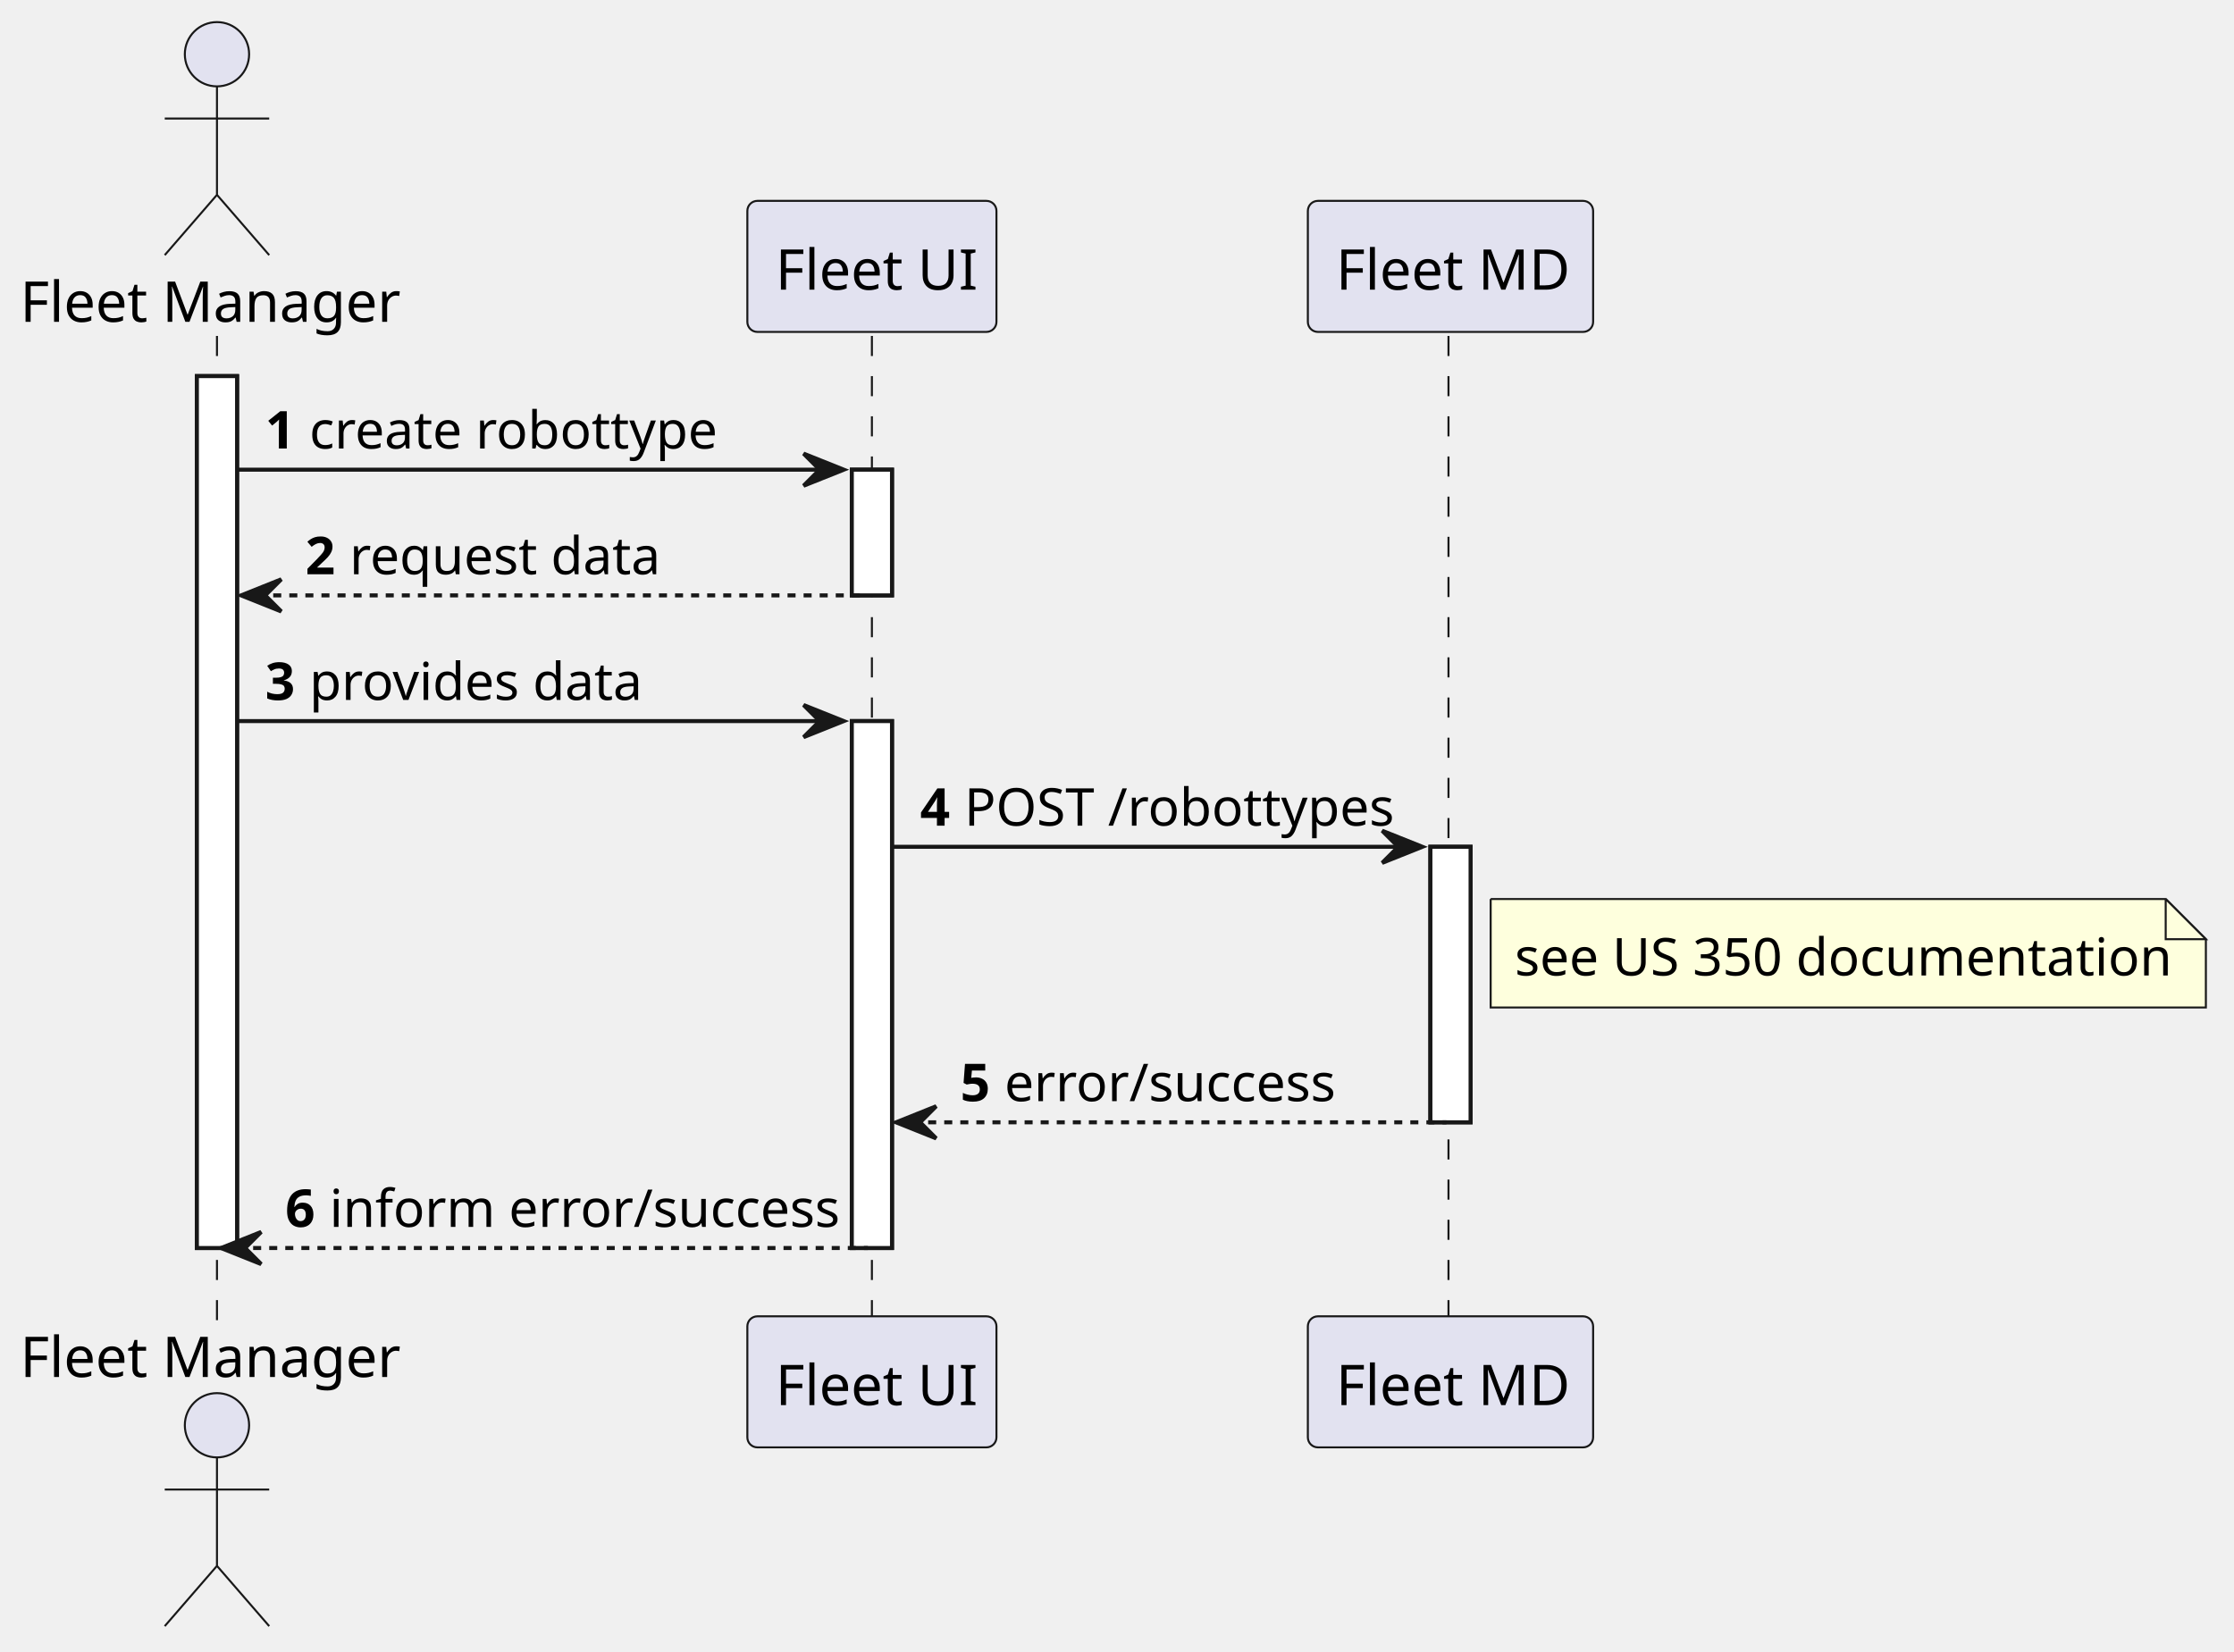
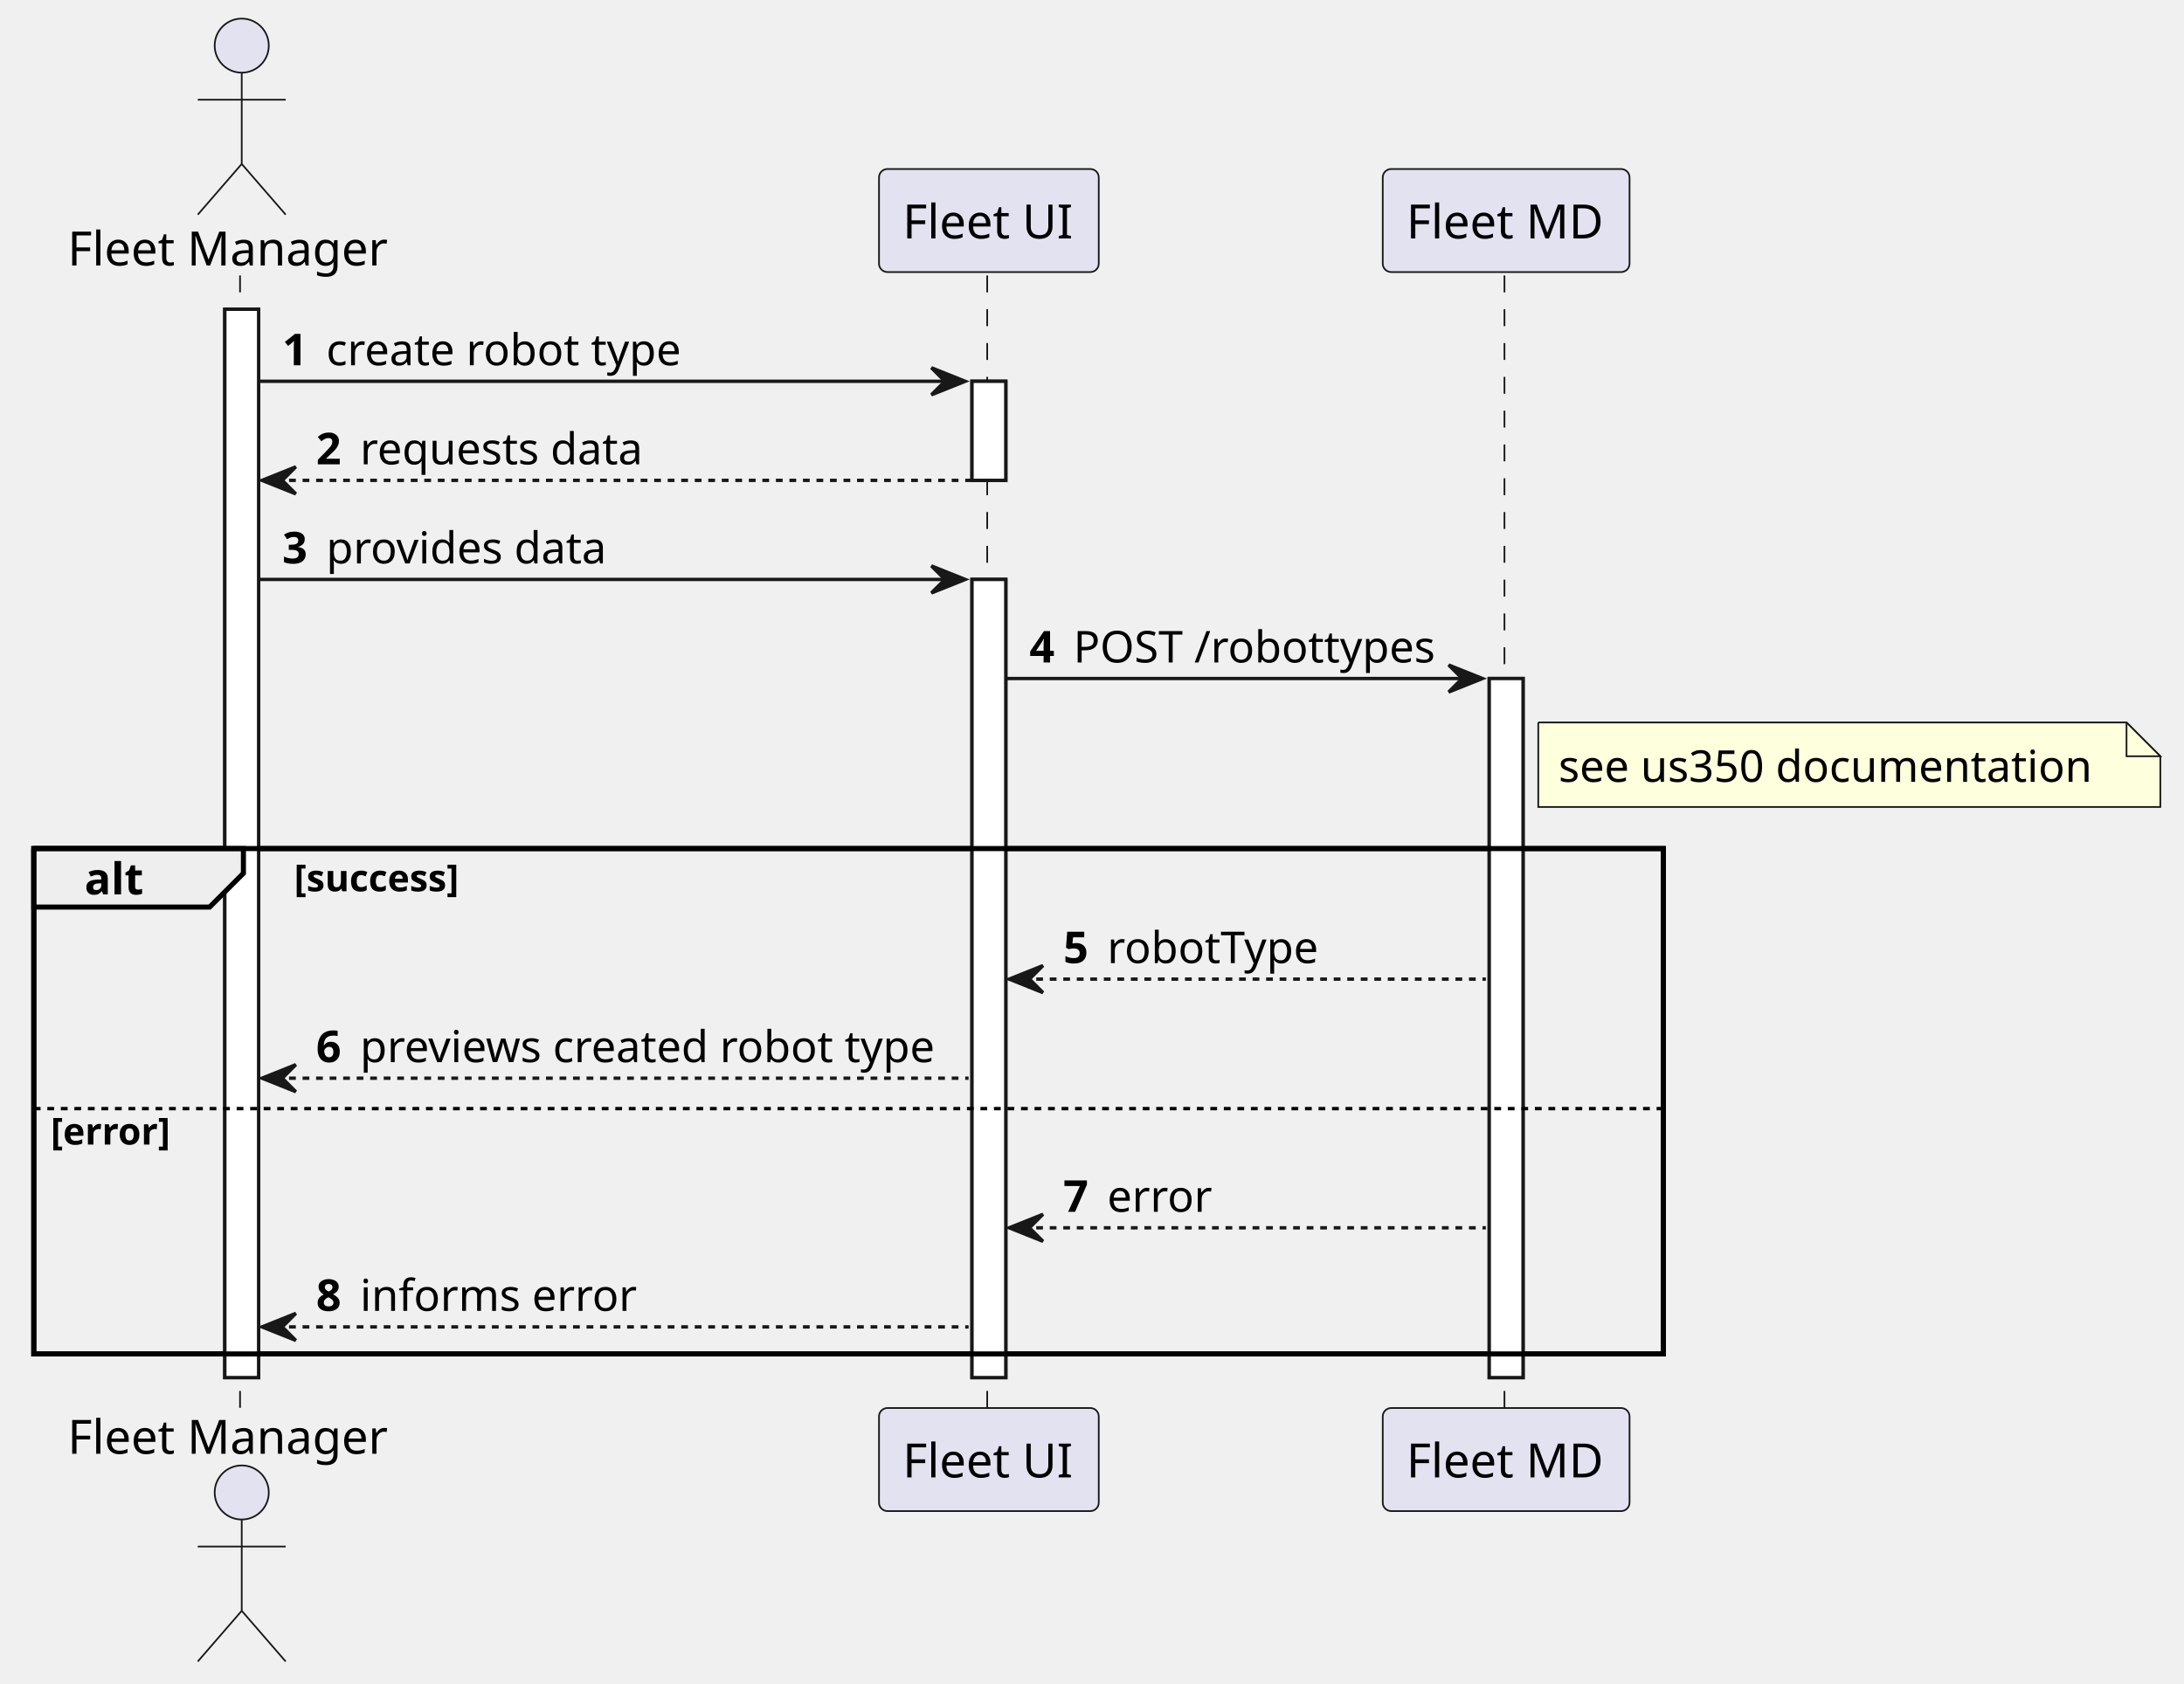
- <svg xmlns="http://www.w3.org/2000/svg" contentStyleType="text/css" height="411px" preserveAspectRatio="none" style="width:556px;height:411px;background:#FFFFFF;" version="1.1" viewBox="0 0 556 411" width="556px" zoomAndPan="magnify">
+ <svg xmlns="http://www.w3.org/2000/svg" contentStyleType="text/css" height="498px" preserveAspectRatio="none" style="width:646px;height:498px;background:#FFFFFF;" version="1.1" viewBox="0 0 646 498" width="646px" zoomAndPan="magnify">
  <defs />
  <g>
-     <rect fill="#FFFFFF" height="217.037" style="stroke:#181818;stroke-width:1.0;" width="10" x="49" y="93.621" />
-     <rect fill="#FFFFFF" height="31.291" style="stroke:#181818;stroke-width:1.0;" width="10" x="212" y="116.912" />
-     <rect fill="#FFFFFF" height="131.164" style="stroke:#181818;stroke-width:1.0;" width="10" x="212" y="179.494" />
-     <rect fill="#FFFFFF" height="68.582" style="stroke:#181818;stroke-width:1.0;" width="10" x="356" y="210.785" />
-     <line style="stroke:#181818;stroke-width:0.5;stroke-dasharray:5.0,5.0;" x1="54" x2="54" y1="83.621" y2="328.658" />
-     <line style="stroke:#181818;stroke-width:0.5;stroke-dasharray:5.0,5.0;" x1="217" x2="217" y1="83.621" y2="328.658" />
-     <line style="stroke:#181818;stroke-width:0.5;stroke-dasharray:5.0,5.0;" x1="360.5" x2="360.5" y1="83.621" y2="328.658" />
-     <text fill="#000000" font-family="sans-serif" font-size="14" lengthAdjust="spacing" textLength="92" x="5" y="80.107">Fleet Manager</text>
-     <ellipse cx="54" cy="13.5" fill="#E2E2F0" rx="8" ry="8" style="stroke:#181818;stroke-width:0.5;" />
-     <path d="M54,21.5 L54,48.5 M41,29.5 L67,29.5 M54,48.5 L41,63.5 M54,48.5 L67,63.5 " fill="none" style="stroke:#181818;stroke-width:0.5;" />
-     <text fill="#000000" font-family="sans-serif" font-size="14" lengthAdjust="spacing" textLength="92" x="5" y="342.766">Fleet Manager</text>
-     <ellipse cx="54" cy="354.779" fill="#E2E2F0" rx="8" ry="8" style="stroke:#181818;stroke-width:0.5;" />
-     <path d="M54,362.779 L54,389.779 M41,370.779 L67,370.779 M54,389.779 L41,404.779 M54,389.779 L67,404.779 " fill="none" style="stroke:#181818;stroke-width:0.5;" />
-     <rect fill="#E2E2F0" height="32.621" rx="2.5" ry="2.5" style="stroke:#181818;stroke-width:0.5;" width="62" x="186" y="50" />
-     <text fill="#000000" font-family="sans-serif" font-size="14" lengthAdjust="spacing" textLength="48" x="193" y="72.107">Fleet UI</text>
-     <rect fill="#E2E2F0" height="32.621" rx="2.5" ry="2.5" style="stroke:#181818;stroke-width:0.5;" width="62" x="186" y="327.658" />
-     <text fill="#000000" font-family="sans-serif" font-size="14" lengthAdjust="spacing" textLength="48" x="193" y="349.766">Fleet UI</text>
-     <rect fill="#E2E2F0" height="32.621" rx="2.5" ry="2.5" style="stroke:#181818;stroke-width:0.5;" width="71" x="325.5" y="50" />
-     <text fill="#000000" font-family="sans-serif" font-size="14" lengthAdjust="spacing" textLength="57" x="332.5" y="72.107">Fleet MD</text>
-     <rect fill="#E2E2F0" height="32.621" rx="2.5" ry="2.5" style="stroke:#181818;stroke-width:0.5;" width="71" x="325.5" y="327.658" />
-     <text fill="#000000" font-family="sans-serif" font-size="14" lengthAdjust="spacing" textLength="57" x="332.5" y="349.766">Fleet MD</text>
-     <rect fill="#FFFFFF" height="217.037" style="stroke:#181818;stroke-width:1.0;" width="10" x="49" y="93.621" />
-     <rect fill="#FFFFFF" height="31.291" style="stroke:#181818;stroke-width:1.0;" width="10" x="212" y="116.912" />
-     <rect fill="#FFFFFF" height="131.164" style="stroke:#181818;stroke-width:1.0;" width="10" x="212" y="179.494" />
-     <rect fill="#FFFFFF" height="68.582" style="stroke:#181818;stroke-width:1.0;" width="10" x="356" y="210.785" />
-     <polygon fill="#181818" points="200,112.912,210,116.912,200,120.912,204,116.912" style="stroke:#181818;stroke-width:1.0;" />
-     <line style="stroke:#181818;stroke-width:1.0;" x1="59" x2="206" y1="116.912" y2="116.912" />
-     <text fill="#000000" font-family="sans-serif" font-size="13" font-weight="bold" lengthAdjust="spacing" textLength="7" x="66" y="111.649">1</text>
-     <text fill="#000000" font-family="sans-serif" font-size="13" lengthAdjust="spacing" textLength="94" x="77" y="111.649">create robottype</text>
-     <polygon fill="#181818" points="70,144.203,60,148.203,70,152.203,66,148.203" style="stroke:#181818;stroke-width:1.0;" />
-     <line style="stroke:#181818;stroke-width:1.0;stroke-dasharray:2.0,2.0;" x1="64" x2="216" y1="148.203" y2="148.203" />
-     <text fill="#000000" font-family="sans-serif" font-size="13" font-weight="bold" lengthAdjust="spacing" textLength="7" x="76" y="142.94">2</text>
-     <text fill="#000000" font-family="sans-serif" font-size="13" lengthAdjust="spacing" textLength="72" x="87" y="142.94">request data</text>
-     <polygon fill="#181818" points="200,175.494,210,179.494,200,183.494,204,179.494" style="stroke:#181818;stroke-width:1.0;" />
-     <line style="stroke:#181818;stroke-width:1.0;" x1="59" x2="206" y1="179.494" y2="179.494" />
-     <text fill="#000000" font-family="sans-serif" font-size="13" font-weight="bold" lengthAdjust="spacing" textLength="7" x="66" y="174.231">3</text>
-     <text fill="#000000" font-family="sans-serif" font-size="13" lengthAdjust="spacing" textLength="76" x="77" y="174.231">provides data</text>
-     <polygon fill="#181818" points="344,206.785,354,210.785,344,214.785,348,210.785" style="stroke:#181818;stroke-width:1.0;" />
-     <line style="stroke:#181818;stroke-width:1.0;" x1="222" x2="350" y1="210.785" y2="210.785" />
-     <text fill="#000000" font-family="sans-serif" font-size="13" font-weight="bold" lengthAdjust="spacing" textLength="7" x="229" y="205.523">4</text>
-     <text fill="#000000" font-family="sans-serif" font-size="13" lengthAdjust="spacing" textLength="104" x="240" y="205.523">POST /robottypes</text>
-     <path d="M371,223.785 L371,250.785 L549,250.785 L549,233.785 L539,223.785 L371,223.785 " fill="#FEFFDD" style="stroke:#181818;stroke-width:0.5;" />
-     <path d="M539,223.785 L539,233.785 L549,233.785 L539,223.785 " fill="#FEFFDD" style="stroke:#181818;stroke-width:0.5;" />
-     <text fill="#000000" font-family="sans-serif" font-size="13" lengthAdjust="spacing" textLength="157" x="377" y="242.814">see US 350 documentation</text>
-     <polygon fill="#181818" points="233,275.367,223,279.367,233,283.367,229,279.367" style="stroke:#181818;stroke-width:1.0;" />
-     <line style="stroke:#181818;stroke-width:1.0;stroke-dasharray:2.0,2.0;" x1="227" x2="360" y1="279.367" y2="279.367" />
-     <text fill="#000000" font-family="sans-serif" font-size="13" font-weight="bold" lengthAdjust="spacing" textLength="7" x="239" y="274.104">5</text>
-     <text fill="#000000" font-family="sans-serif" font-size="13" lengthAdjust="spacing" textLength="79" x="250" y="274.104">error/success</text>
-     <polygon fill="#181818" points="65,306.658,55,310.658,65,314.658,61,310.658" style="stroke:#181818;stroke-width:1.0;" />
-     <line style="stroke:#181818;stroke-width:1.0;stroke-dasharray:2.0,2.0;" x1="59" x2="216" y1="310.658" y2="310.658" />
-     <text fill="#000000" font-family="sans-serif" font-size="13" font-weight="bold" lengthAdjust="spacing" textLength="7" x="71" y="305.396">6</text>
-     <text fill="#000000" font-family="sans-serif" font-size="13" lengthAdjust="spacing" textLength="118" x="82" y="305.396">inform error/success</text>
+     <rect fill="#FFFFFF" height="316.06" style="stroke:#181818;stroke-width:1.0;" width="10" x="66.5" y="91.488" />
+     <rect fill="#FFFFFF" height="29.311" style="stroke:#181818;stroke-width:1.0;" width="10" x="287.5" y="112.799" />
+     <rect fill="#FFFFFF" height="236.129" style="stroke:#181818;stroke-width:1.0;" width="10" x="287.5" y="171.42" />
+     <rect fill="#FFFFFF" height="206.818" style="stroke:#181818;stroke-width:1.0;" width="10" x="440.5" y="200.731" />
+     <rect fill="none" height="149.508" style="stroke:#000000;stroke-width:1.5;" width="482" x="10" y="251.041" />
+     <line style="stroke:#181818;stroke-width:0.5;stroke-dasharray:5.0,5.0;" x1="71" x2="71" y1="81.488" y2="417.549" />
+     <line style="stroke:#181818;stroke-width:0.5;stroke-dasharray:5.0,5.0;" x1="292" x2="292" y1="81.488" y2="417.549" />
+     <line style="stroke:#181818;stroke-width:0.5;stroke-dasharray:5.0,5.0;" x1="445" x2="445" y1="81.488" y2="417.549" />
+     <text fill="#000000" font-family="sans-serif" font-size="14" lengthAdjust="spacing" textLength="97" x="20" y="78.535">Fleet Manager</text>
+     <ellipse cx="71.5" cy="13.5" fill="#E2E2F0" rx="8" ry="8" style="stroke:#181818;stroke-width:0.5;" />
+     <path d="M71.5,21.5 L71.5,48.5 M58.5,29.5 L84.5,29.5 M71.5,48.5 L58.5,63.5 M71.5,48.5 L84.5,63.5 " fill="none" style="stroke:#181818;stroke-width:0.5;" />
+     <text fill="#000000" font-family="sans-serif" font-size="14" lengthAdjust="spacing" textLength="97" x="20" y="430.084">Fleet Manager</text>
+     <ellipse cx="71.5" cy="441.537" fill="#E2E2F0" rx="8" ry="8" style="stroke:#181818;stroke-width:0.5;" />
+     <path d="M71.5,449.537 L71.5,476.537 M58.5,457.537 L84.5,457.537 M71.5,476.537 L58.5,491.537 M71.5,476.537 L84.5,491.537 " fill="none" style="stroke:#181818;stroke-width:0.5;" />
+     <rect fill="#E2E2F0" height="30.488" rx="2.5" ry="2.5" style="stroke:#181818;stroke-width:0.5;" width="65" x="260" y="50" />
+     <text fill="#000000" font-family="sans-serif" font-size="14" lengthAdjust="spacing" textLength="51" x="267" y="70.535">Fleet UI</text>
+     <rect fill="#E2E2F0" height="30.488" rx="2.5" ry="2.5" style="stroke:#181818;stroke-width:0.5;" width="65" x="260" y="416.549" />
+     <text fill="#000000" font-family="sans-serif" font-size="14" lengthAdjust="spacing" textLength="51" x="267" y="437.084">Fleet UI</text>
+     <rect fill="#E2E2F0" height="30.488" rx="2.5" ry="2.5" style="stroke:#181818;stroke-width:0.5;" width="73" x="409" y="50" />
+     <text fill="#000000" font-family="sans-serif" font-size="14" lengthAdjust="spacing" textLength="59" x="416" y="70.535">Fleet MD</text>
+     <rect fill="#E2E2F0" height="30.488" rx="2.5" ry="2.5" style="stroke:#181818;stroke-width:0.5;" width="73" x="409" y="416.549" />
+     <text fill="#000000" font-family="sans-serif" font-size="14" lengthAdjust="spacing" textLength="59" x="416" y="437.084">Fleet MD</text>
+     <rect fill="#FFFFFF" height="316.06" style="stroke:#181818;stroke-width:1.0;" width="10" x="66.5" y="91.488" />
+     <rect fill="#FFFFFF" height="29.311" style="stroke:#181818;stroke-width:1.0;" width="10" x="287.5" y="112.799" />
+     <rect fill="#FFFFFF" height="236.129" style="stroke:#181818;stroke-width:1.0;" width="10" x="287.5" y="171.42" />
+     <rect fill="#FFFFFF" height="206.818" style="stroke:#181818;stroke-width:1.0;" width="10" x="440.5" y="200.731" />
+     <polygon fill="#181818" points="275.5,108.799,285.5,112.799,275.5,116.799,279.5,112.799" style="stroke:#181818;stroke-width:1.0;" />
+     <line style="stroke:#181818;stroke-width:1.0;" x1="76.5" x2="281.5" y1="112.799" y2="112.799" />
+     <text fill="#000000" font-family="sans-serif" font-size="13" font-weight="bold" lengthAdjust="spacing" textLength="9" x="83.5" y="108.057">1</text>
+     <text fill="#000000" font-family="sans-serif" font-size="13" lengthAdjust="spacing" textLength="107" x="96.5" y="108.057">create robot type</text>
+     <polygon fill="#181818" points="87.5,138.109,77.5,142.109,87.5,146.109,83.5,142.109" style="stroke:#181818;stroke-width:1.0;" />
+     <line style="stroke:#181818;stroke-width:1.0;stroke-dasharray:2.0,2.0;" x1="81.5" x2="291.5" y1="142.109" y2="142.109" />
+     <text fill="#000000" font-family="sans-serif" font-size="13" font-weight="bold" lengthAdjust="spacing" textLength="9" x="93.5" y="137.367">2</text>
+     <text fill="#000000" font-family="sans-serif" font-size="13" lengthAdjust="spacing" textLength="85" x="106.5" y="137.367">requests data</text>
+     <polygon fill="#181818" points="275.5,167.42,285.5,171.42,275.5,175.42,279.5,171.42" style="stroke:#181818;stroke-width:1.0;" />
+     <line style="stroke:#181818;stroke-width:1.0;" x1="76.5" x2="281.5" y1="171.42" y2="171.42" />
+     <text fill="#000000" font-family="sans-serif" font-size="13" font-weight="bold" lengthAdjust="spacing" textLength="9" x="83.5" y="166.678">3</text>
+     <text fill="#000000" font-family="sans-serif" font-size="13" lengthAdjust="spacing" textLength="85" x="96.5" y="166.678">provides data</text>
+     <polygon fill="#181818" points="428.5,196.731,438.5,200.731,428.5,204.731,432.5,200.731" style="stroke:#181818;stroke-width:1.0;" />
+     <line style="stroke:#181818;stroke-width:1.0;" x1="297.5" x2="434.5" y1="200.731" y2="200.731" />
+     <text fill="#000000" font-family="sans-serif" font-size="13" font-weight="bold" lengthAdjust="spacing" textLength="9" x="304.5" y="195.988">4</text>
+     <text fill="#000000" font-family="sans-serif" font-size="13" lengthAdjust="spacing" textLength="111" x="317.5" y="195.988">POST /robottypes</text>
+     <path d="M455,213.731 L455,238.731 L639,238.731 L639,223.731 L629,213.731 L455,213.731 " fill="#FEFFDD" style="stroke:#181818;stroke-width:0.5;" />
+     <path d="M629,213.731 L629,223.731 L639,223.731 L629,213.731 " fill="#FEFFDD" style="stroke:#181818;stroke-width:0.5;" />
+     <text fill="#000000" font-family="sans-serif" font-size="13" lengthAdjust="spacing" textLength="163" x="461" y="231.299">see us350 documentation</text>
+     <path d="M10,251.041 L72,251.041 L72,258.352 L62,268.352 L10,268.352 L10,251.041 " fill="#EEEEEE" style="stroke:#000000;stroke-width:1.5;" />
+     <rect fill="none" height="149.508" style="stroke:#000000;stroke-width:1.5;" width="482" x="10" y="251.041" />
+     <text fill="#000000" font-family="sans-serif" font-size="13" font-weight="bold" lengthAdjust="spacing" textLength="17" x="25" y="264.609">alt</text>
+     <text fill="#000000" font-family="sans-serif" font-size="11" font-weight="bold" lengthAdjust="spacing" textLength="51" x="87" y="263.676">[success]</text>
+     <polygon fill="#181818" points="308.5,285.662,298.5,289.662,308.5,293.662,304.5,289.662" style="stroke:#181818;stroke-width:1.0;" />
+     <line style="stroke:#181818;stroke-width:1.0;stroke-dasharray:2.0,2.0;" x1="302.5" x2="439.5" y1="289.662" y2="289.662" />
+     <text fill="#000000" font-family="sans-serif" font-size="13" font-weight="bold" lengthAdjust="spacing" textLength="9" x="314.5" y="284.92">5</text>
+     <text fill="#000000" font-family="sans-serif" font-size="13" lengthAdjust="spacing" textLength="64" x="327.5" y="284.92">robotType</text>
+     <polygon fill="#181818" points="87.5,314.973,77.5,318.973,87.5,322.973,83.5,318.973" style="stroke:#181818;stroke-width:1.0;" />
+     <line style="stroke:#181818;stroke-width:1.0;stroke-dasharray:2.0,2.0;" x1="81.5" x2="286.5" y1="318.973" y2="318.973" />
+     <text fill="#000000" font-family="sans-serif" font-size="13" font-weight="bold" lengthAdjust="spacing" textLength="9" x="93.5" y="314.231">6</text>
+     <text fill="#000000" font-family="sans-serif" font-size="13" lengthAdjust="spacing" textLength="174" x="106.5" y="314.231">previews created robot type</text>
+     <line style="stroke:#000000;stroke-width:1.0;stroke-dasharray:2.0,2.0;" x1="10" x2="492" y1="327.973" y2="327.973" />
+     <text fill="#000000" font-family="sans-serif" font-size="11" font-weight="bold" lengthAdjust="spacing" textLength="36" x="15" y="338.607">[error]</text>
+     <polygon fill="#181818" points="308.5,359.238,298.5,363.238,308.5,367.238,304.5,363.238" style="stroke:#181818;stroke-width:1.0;" />
+     <line style="stroke:#181818;stroke-width:1.0;stroke-dasharray:2.0,2.0;" x1="302.5" x2="439.5" y1="363.238" y2="363.238" />
+     <text fill="#000000" font-family="sans-serif" font-size="13" font-weight="bold" lengthAdjust="spacing" textLength="9" x="314.5" y="358.496">7</text>
+     <text fill="#000000" font-family="sans-serif" font-size="13" lengthAdjust="spacing" textLength="30" x="327.5" y="358.496">error</text>
+     <polygon fill="#181818" points="87.5,388.549,77.5,392.549,87.5,396.549,83.5,392.549" style="stroke:#181818;stroke-width:1.0;" />
+     <line style="stroke:#181818;stroke-width:1.0;stroke-dasharray:2.0,2.0;" x1="81.5" x2="286.5" y1="392.549" y2="392.549" />
+     <text fill="#000000" font-family="sans-serif" font-size="13" font-weight="bold" lengthAdjust="spacing" textLength="9" x="93.5" y="387.807">8</text>
+     <text fill="#000000" font-family="sans-serif" font-size="13" lengthAdjust="spacing" textLength="83" x="106.5" y="387.807">informs error</text>
  </g>
</svg>
